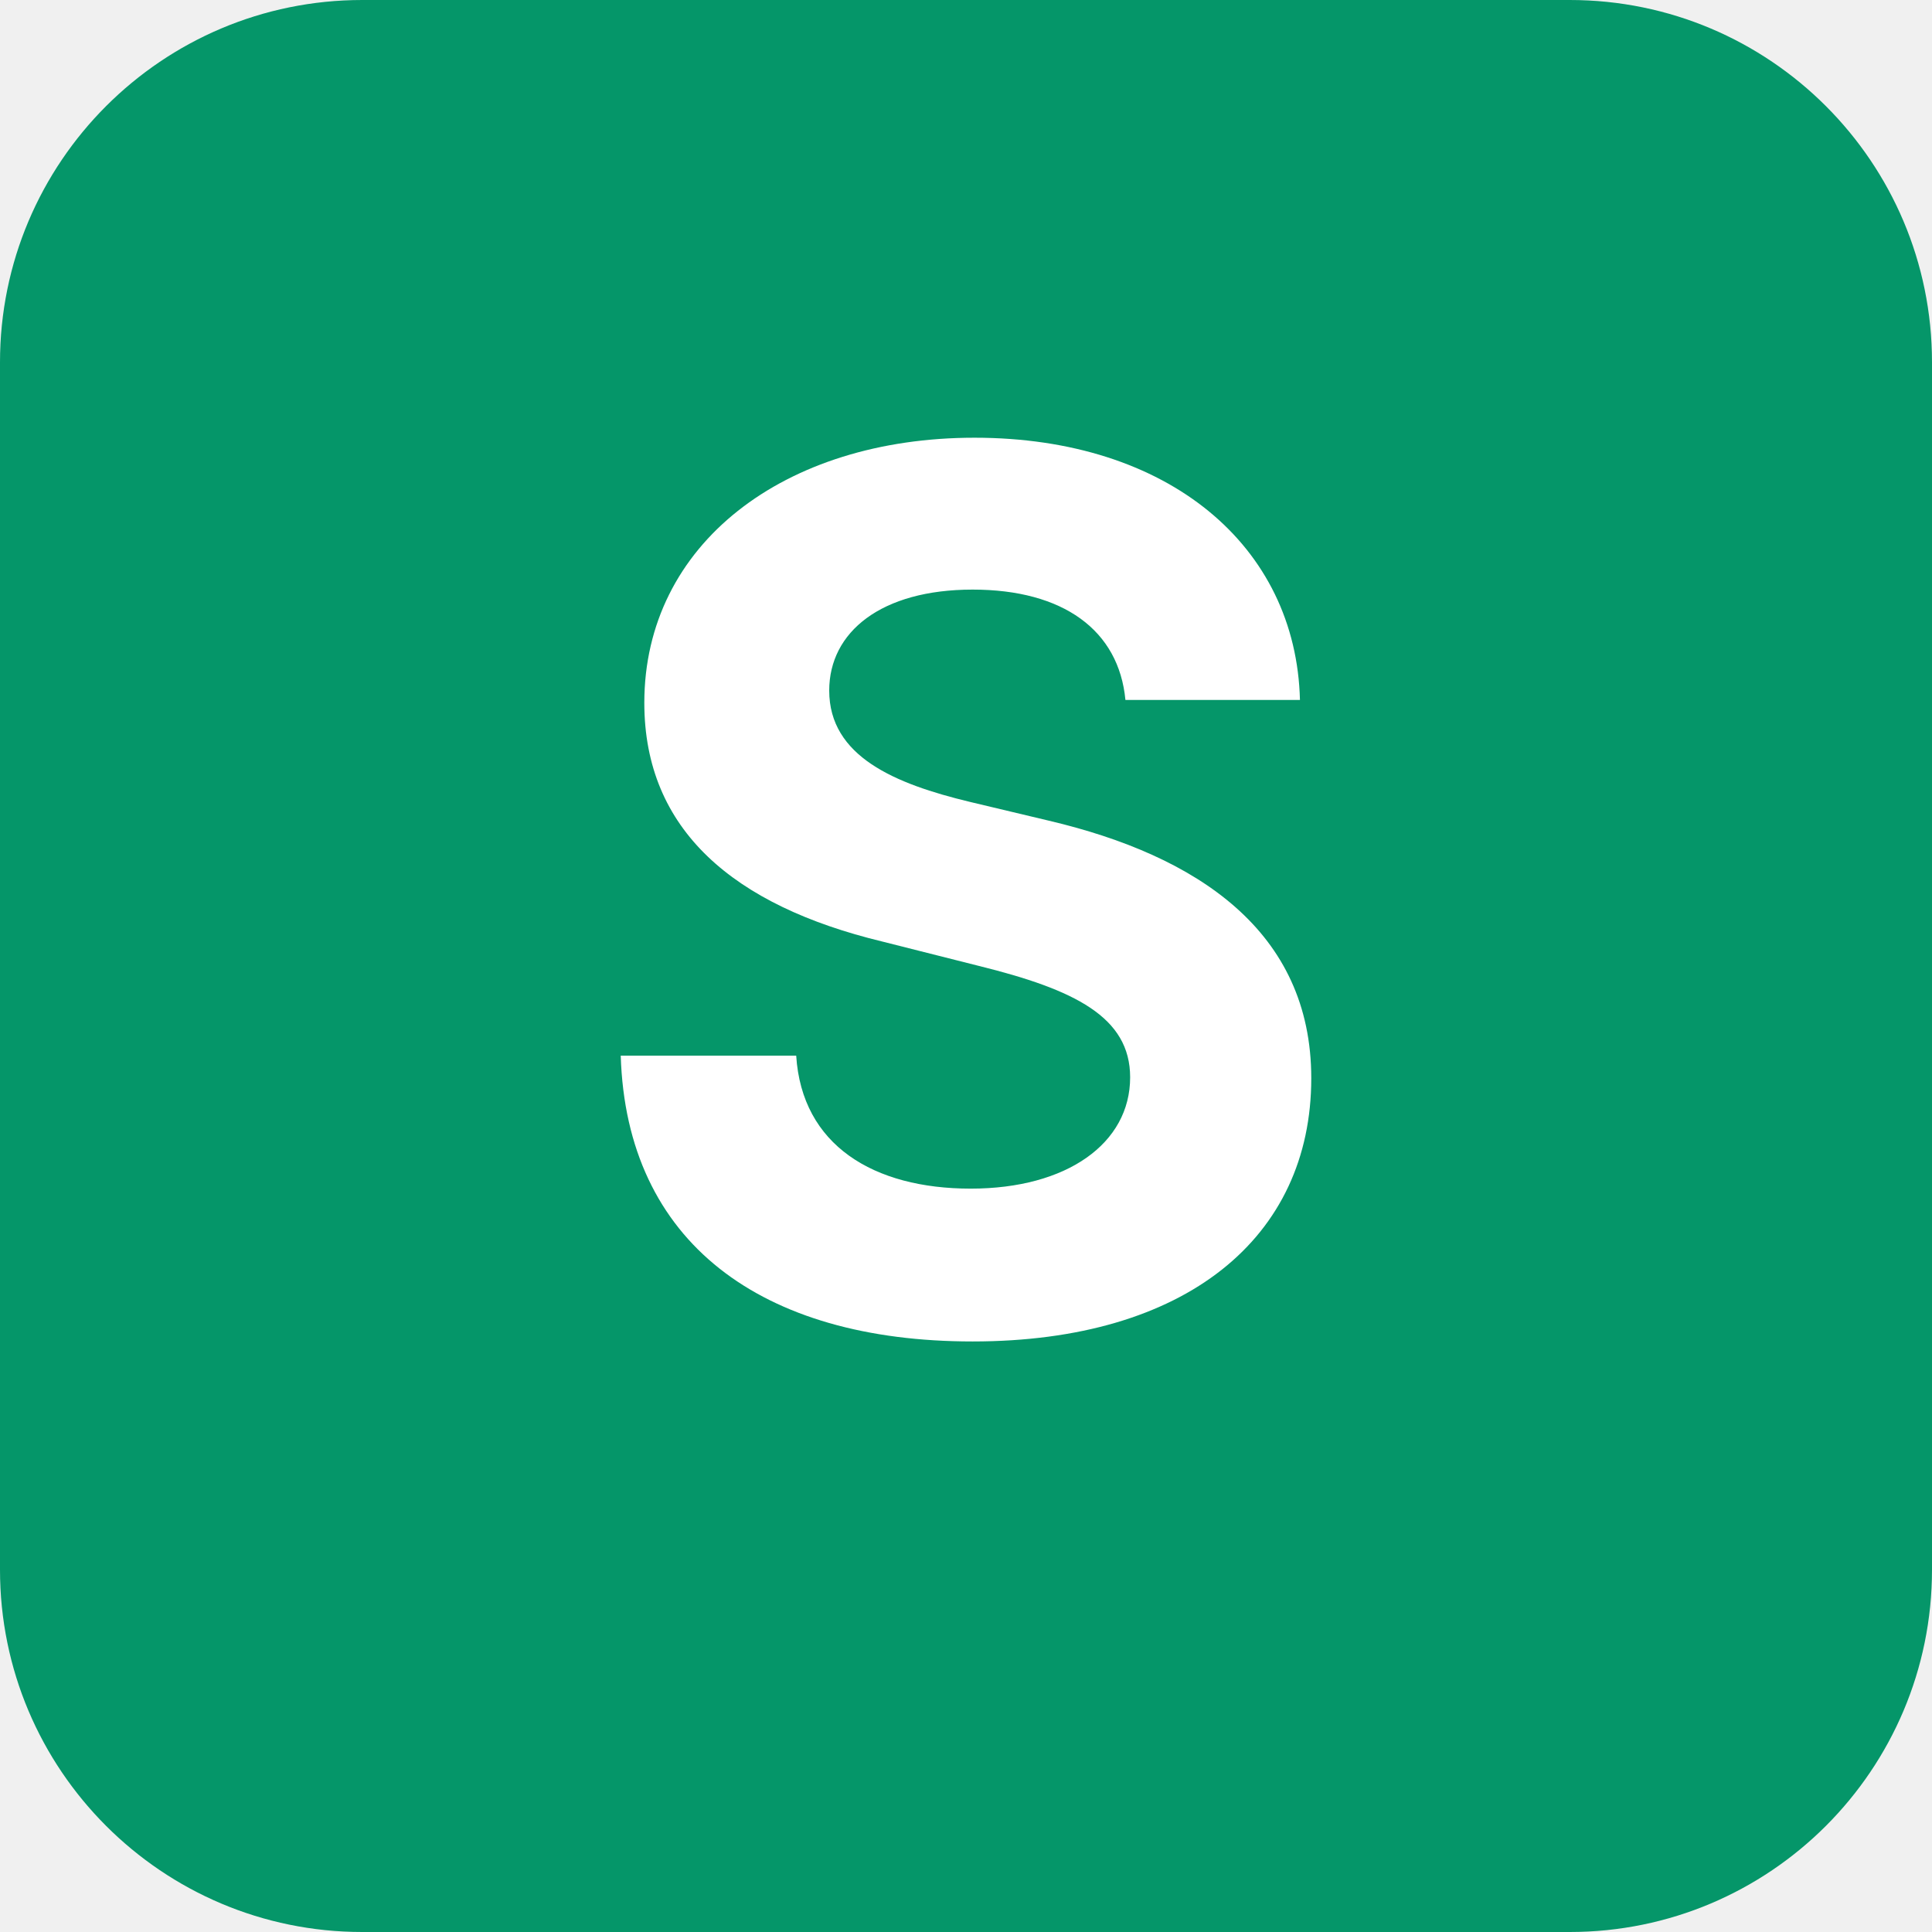
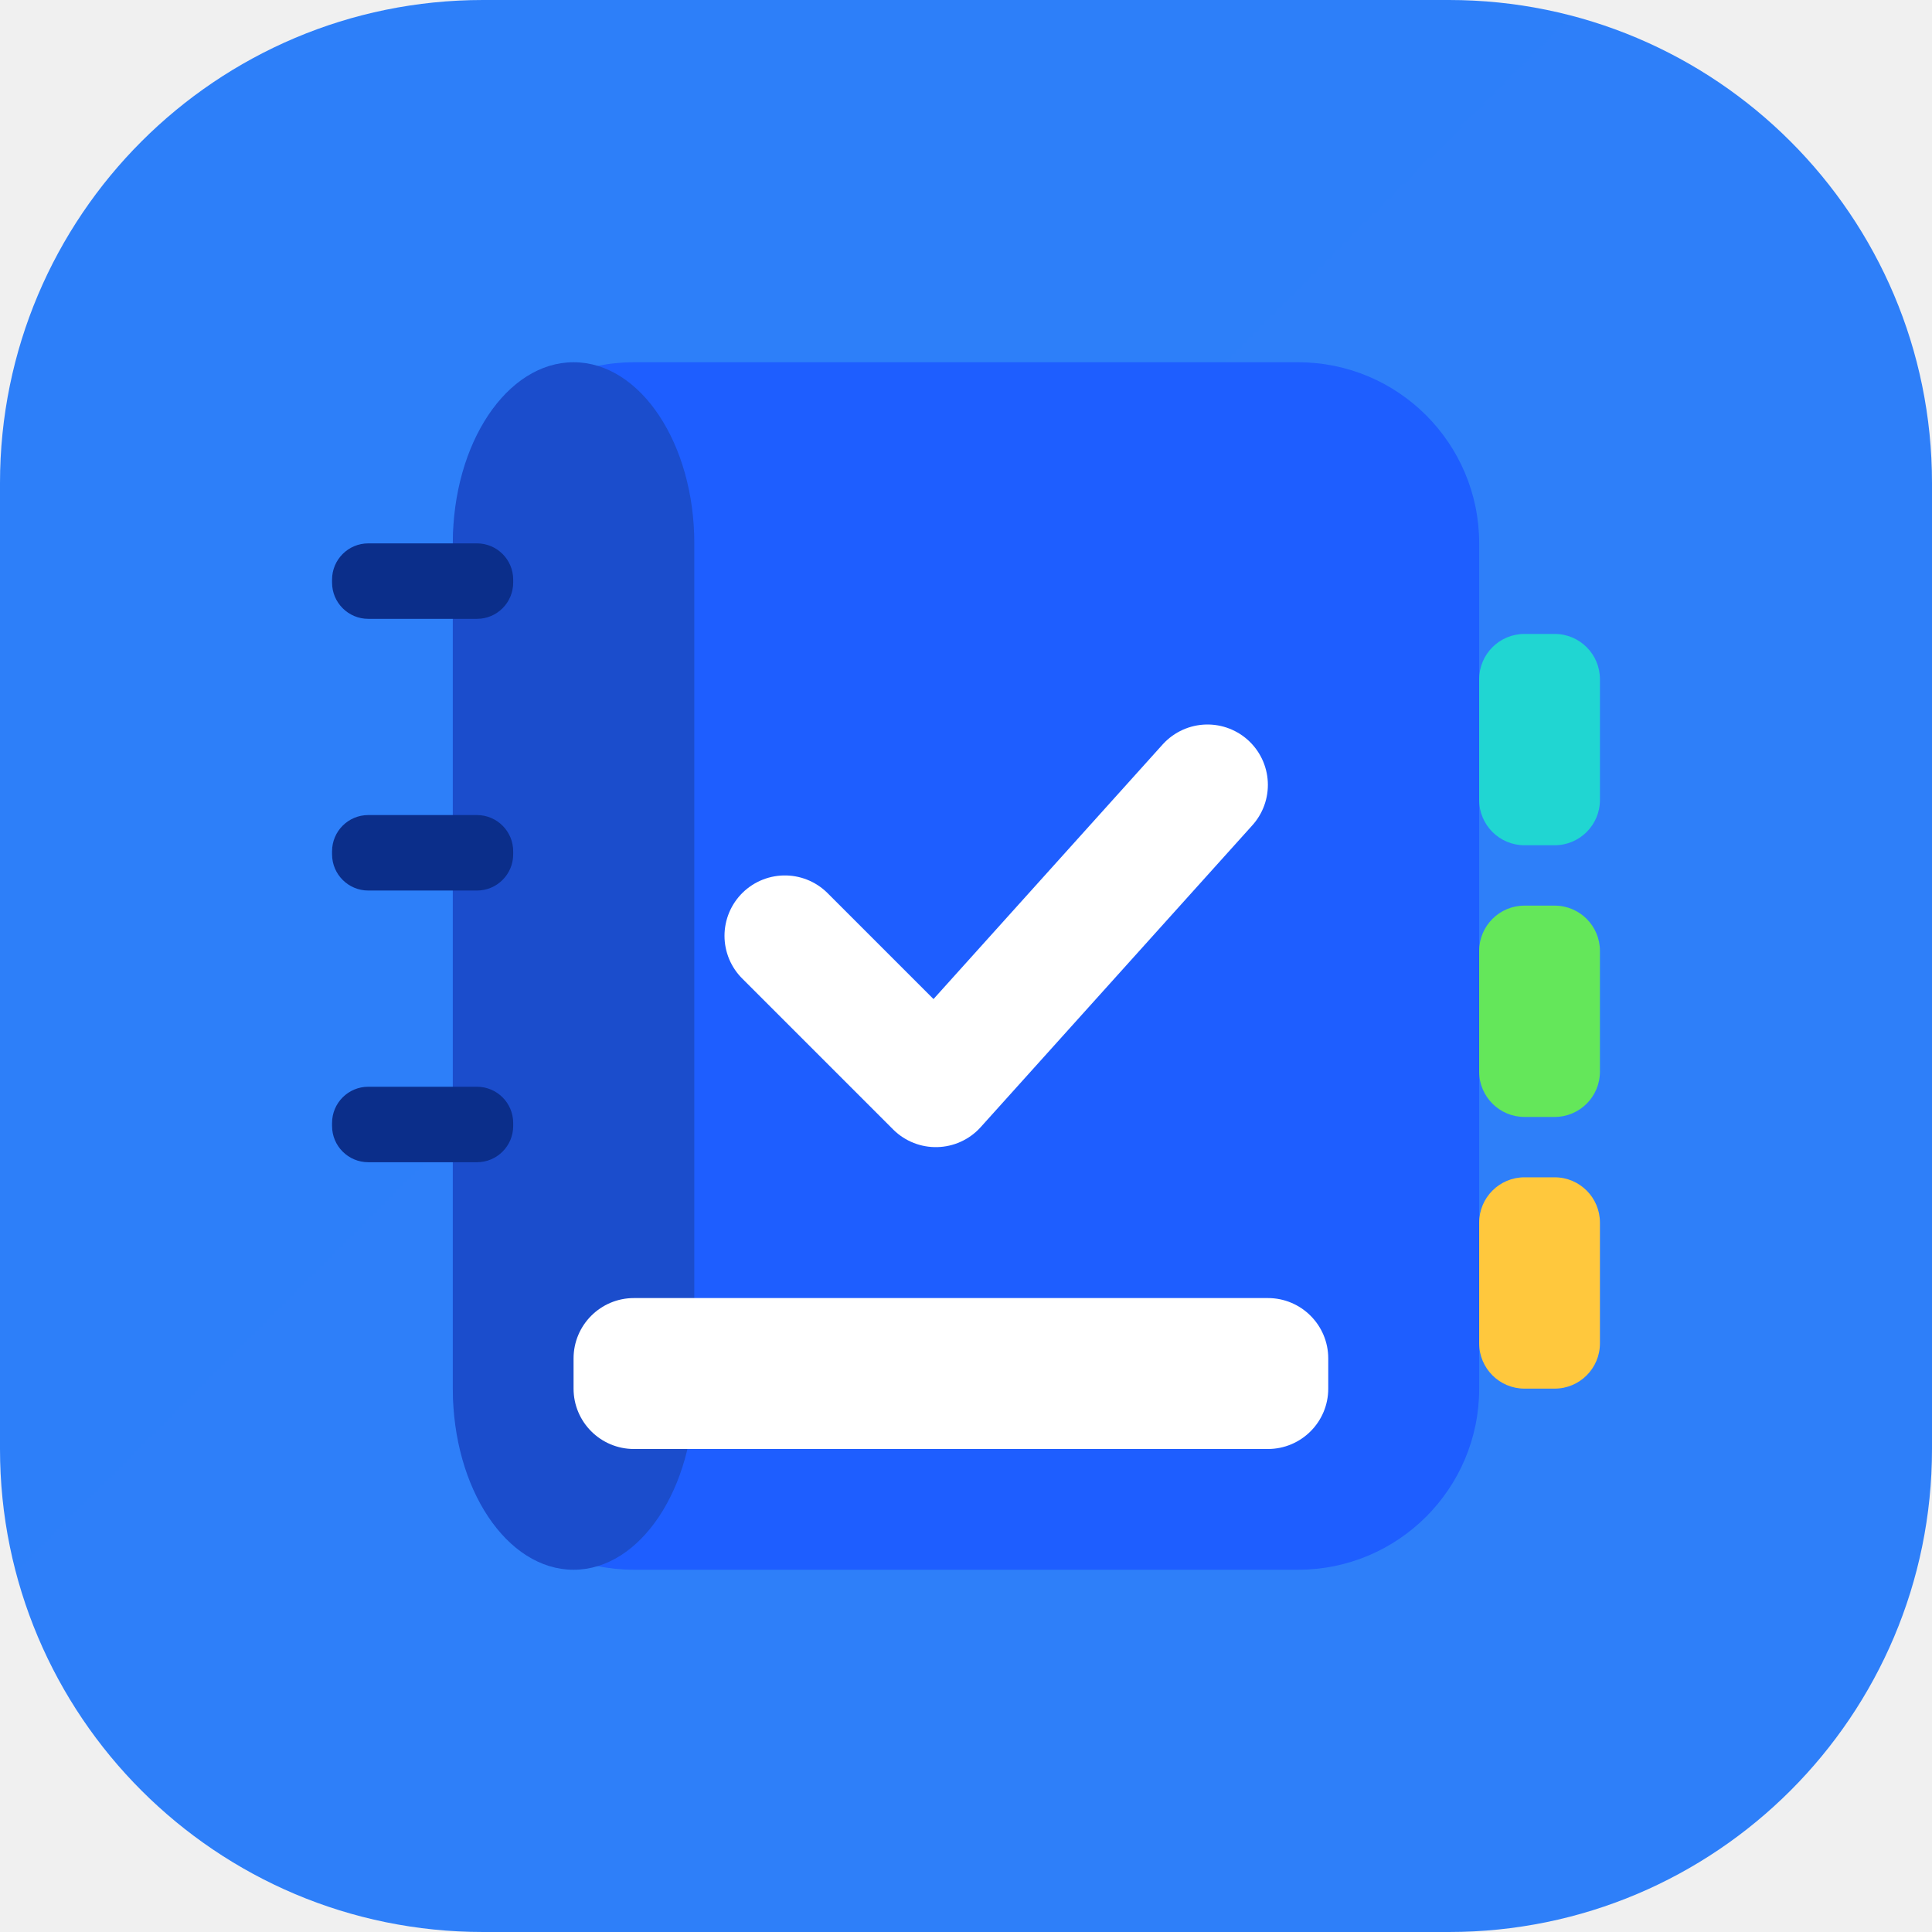
- <svg xmlns="http://www.w3.org/2000/svg" viewBox="0 0 32 32">
-   <rect width="32" height="32" rx="6" fill="#059669" />
-   <text x="16" y="22" text-anchor="middle" font-family="system-ui,-apple-system,sans-serif" font-size="20" font-weight="700" fill="white">S</text>
+ <svg xmlns="http://www.w3.org/2000/svg" width="64" height="64" viewBox="0 0 64 64" fill="none">
+   <defs>
+     <linearGradient id="bg" x1="0" y1="0" x2="64" y2="64">
+       <stop stop-color="#2D7FF9" />
+       <stop offset="1" stop-color="#7B61FF" />
+     </linearGradient>
+     <linearGradient id="book" x1="14" y1="12" x2="50" y2="52">
+       <stop stop-color="#1E5EFF" />
+       <stop offset="1" stop-color="#7B61FF" />
+     </linearGradient>
+   </defs>
+   <rect width="64" height="64" rx="16" fill="url(#bg)" />
+   <rect x="15" y="12" width="34" height="40" rx="6" fill="url(#book)" />
+   <rect x="15" y="12" width="8" height="40" rx="6" fill="#1B4DCC" />
+   <rect x="11" y="18" width="6" height="2.5" rx="1.2" fill="#0B2E8A" />
+   <rect x="11" y="27" width="6" height="2.5" rx="1.2" fill="#0B2E8A" />
+   <rect x="11" y="36" width="6" height="2.5" rx="1.2" fill="#0B2E8A" />
+   <rect x="49" y="21" width="4" height="7" rx="1.5" fill="#20D6D2" />
+   <rect x="49" y="30" width="4" height="7" rx="1.5" fill="#64E75A" />
+   <rect x="49" y="39" width="4" height="7" rx="1.5" fill="#FFC83D" />
+   <rect x="19" y="43" width="25" height="5" rx="2" fill="white" />
+   <path d="M26 31L31 36L40 26" stroke="white" stroke-width="4" stroke-linecap="round" stroke-linejoin="round" />
</svg>
